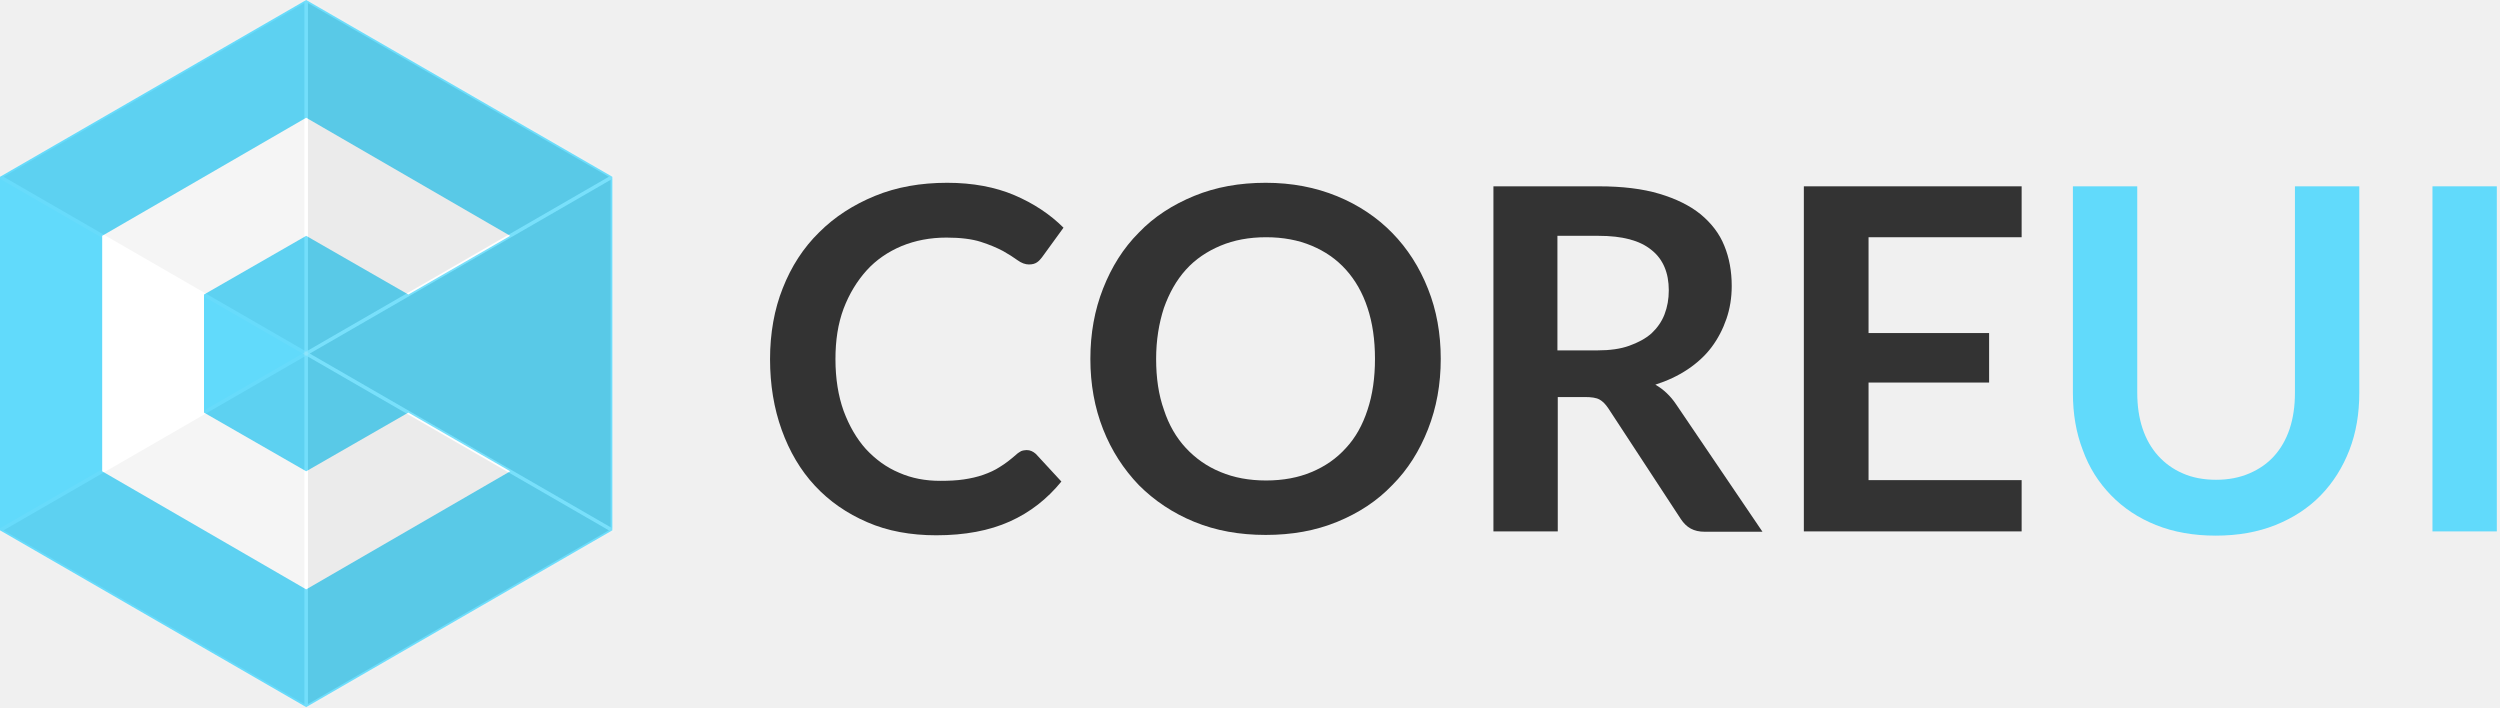
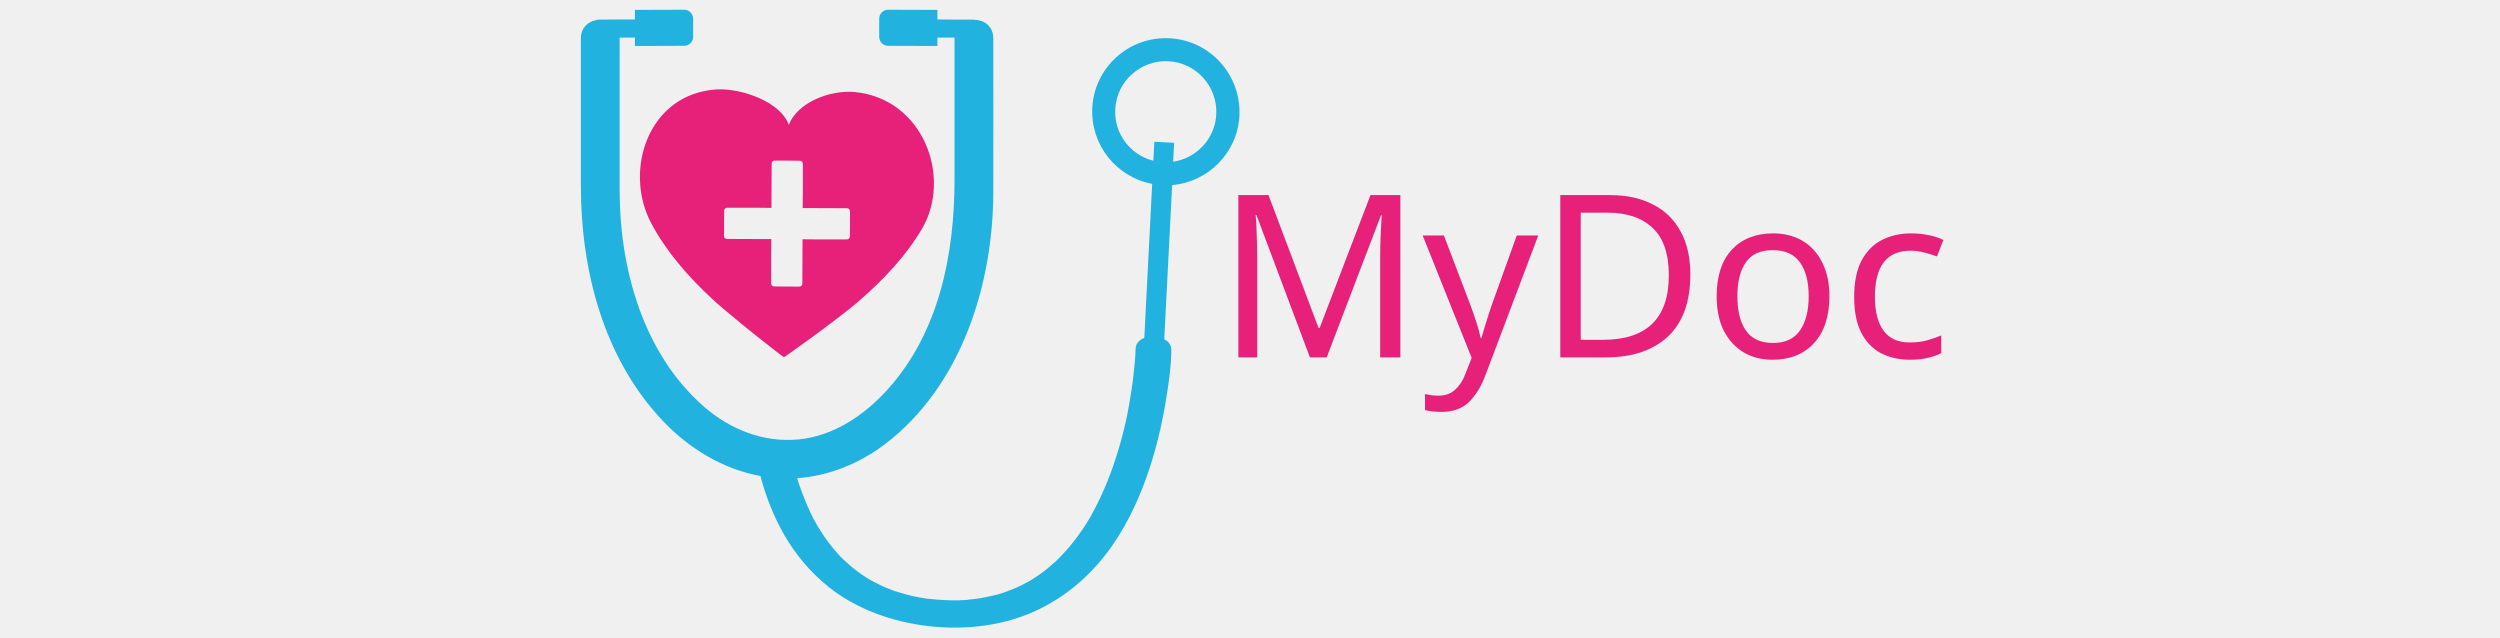
- <svg xmlns="http://www.w3.org/2000/svg" version="1.1" id="Warstwa_1" x="0px" y="0px" width="707.1px" height="200px" viewBox="0 0 707.1 200" enable-background="new 0 0 707.1 200" xml:space="preserve">
-   <polygon fill="#61DAFB" points="0,150 0,50 86.6,0 173.2,50 173.2,150 86.6,200 " />
-   <polygon fill="#FFFFFF" points="86.6,133.3 57.7,116.7 57.7,83.3 86.6,66.7 115.5,83.3 144.3,66.7 86.6,33.3 28.9,66.7 28.9,133.3   86.6,166.7 144.3,133.3 115.5,116.7 " />
-   <polygon opacity="0.04" stroke="#FFFFFF" stroke-miterlimit="10" enable-background="new    " points="0,50 86.6,100 86.6,0 " />
-   <polygon opacity="0.04" stroke="#FFFFFF" stroke-miterlimit="10" enable-background="new    " points="0,150 86.6,200 86.6,100 " />
-   <polygon opacity="0.08" stroke="#FFFFFF" stroke-miterlimit="10" enable-background="new    " points="86.6,100 173.2,150 173.2,50   " />
-   <polygon fill-opacity="0" points="86.6,100 0,50 0,150 " />
-   <polygon opacity="0.08" stroke="#FFFFFF" stroke-miterlimit="10" enable-background="new    " points="173.2,150 86.6,100 86.6,200   " />
-   <polygon opacity="0.08" stroke="#FFFFFF" stroke-miterlimit="10" enable-background="new    " points="173.2,50 86.6,0 86.6,100 " />
-   <g>
-     <path fill="#333333" d="M290.4,127.3c1,0,1.8,0.4,2.6,1.1l7.2,7.8c-4,4.9-8.8,8.7-14.6,11.3c-5.8,2.6-12.7,3.9-20.8,3.9   c-7.2,0-13.8-1.2-19.5-3.7c-5.8-2.5-10.7-5.9-14.8-10.3c-4.1-4.4-7.2-9.7-9.4-15.8c-2.2-6.1-3.3-12.8-3.3-20   c0-7.3,1.2-14.1,3.6-20.1c2.4-6.1,5.8-11.4,10.3-15.8c4.4-4.4,9.7-7.8,15.8-10.3s12.9-3.7,20.4-3.7c7.2,0,13.6,1.2,19,3.5   s10.1,5.4,13.9,9.2l-6.1,8.4c-0.4,0.5-0.8,1-1.4,1.4s-1.3,0.6-2.3,0.6s-2.1-0.4-3.2-1.2s-2.5-1.7-4.1-2.6c-1.7-0.9-3.8-1.8-6.3-2.6   c-2.5-0.8-5.8-1.2-9.7-1.2c-4.6,0-8.8,0.8-12.7,2.4c-3.8,1.6-7.2,3.9-9.9,6.9s-4.9,6.6-6.5,10.8c-1.6,4.3-2.3,9-2.3,14.3   c0,5.5,0.8,10.4,2.3,14.6c1.6,4.3,3.7,7.9,6.3,10.8c2.7,2.9,5.8,5.2,9.4,6.7c3.6,1.6,7.5,2.3,11.6,2.3c2.5,0,4.7-0.1,6.7-0.4   c2-0.3,3.8-0.7,5.5-1.3s3.3-1.3,4.8-2.3c1.5-0.9,3-2.1,4.5-3.4c0.4-0.4,0.9-0.7,1.4-1C289.3,127.4,289.9,127.3,290.4,127.3z" />
-     <path fill="#333333" d="M407.5,101.5c0,7.2-1.2,13.8-3.6,19.9s-5.7,11.4-10.1,15.8c-4.3,4.5-9.5,7.9-15.6,10.4s-12.8,3.7-20.2,3.7   c-7.4,0-14.1-1.2-20.2-3.7s-11.3-6-15.7-10.4c-4.3-4.5-7.7-9.7-10.1-15.8c-2.4-6.1-3.6-12.7-3.6-19.9c0-7.2,1.2-13.8,3.6-19.9   s5.7-11.4,10.1-15.8c4.3-4.5,9.6-7.9,15.7-10.4s12.8-3.7,20.2-3.7c7.4,0,14.1,1.3,20.2,3.8s11.3,6,15.6,10.4   c4.3,4.4,7.7,9.7,10.1,15.8C406.3,87.7,407.5,94.3,407.5,101.5z M388.9,101.5c0-5.4-0.7-10.2-2.1-14.4c-1.4-4.3-3.5-7.9-6.1-10.8   c-2.7-3-5.9-5.2-9.7-6.8c-3.8-1.6-8.1-2.4-12.9-2.4s-9.1,0.8-12.9,2.4s-7.1,3.8-9.8,6.8c-2.7,3-4.7,6.6-6.2,10.8   c-1.4,4.3-2.2,9.1-2.2,14.4c0,5.4,0.7,10.2,2.2,14.4c1.4,4.3,3.5,7.9,6.2,10.8s5.9,5.2,9.8,6.8c3.8,1.6,8.1,2.4,12.9,2.4   s9.1-0.8,12.9-2.4c3.8-1.6,7-3.8,9.7-6.8c2.7-2.9,4.7-6.5,6.1-10.8C388.2,111.7,388.9,106.9,388.9,101.5z" />
-     <path fill="#333333" d="M440.6,112.2v38.1h-18.2V52.7h29.8c6.7,0,12.4,0.7,17.1,2.1c4.7,1.4,8.6,3.3,11.7,5.8   c3,2.5,5.3,5.4,6.7,8.9c1.4,3.4,2.1,7.2,2.1,11.4c0,3.3-0.5,6.4-1.5,9.3s-2.4,5.6-4.2,8c-1.8,2.4-4.1,4.5-6.8,6.3   c-2.7,1.8-5.7,3.2-9.1,4.3c2.3,1.3,4.3,3.2,5.9,5.6l24.4,36h-16.3c-1.6,0-2.9-0.3-4-0.9c-1.1-0.6-2-1.5-2.8-2.7l-20.5-31.3   c-0.8-1.2-1.6-2-2.5-2.5s-2.3-0.7-4.1-0.7h-7.7V112.2z M440.6,99.1h11.3c3.4,0,6.4-0.4,8.9-1.3s4.6-2,6.3-3.5   c1.6-1.5,2.9-3.3,3.7-5.4c0.8-2.1,1.2-4.3,1.2-6.8c0-4.9-1.6-8.8-4.9-11.4c-3.3-2.7-8.2-4-15-4h-11.6v32.4H440.6z" />
-     <path fill="#333333" d="M571.8,52.7v14.4h-43.3v27.1h34.1v14h-34.1v27.6h43.3v14.5h-61.6V52.7H571.8z" />
-     <path fill="#61DAFB" d="M626.8,135.7c3.5,0,6.6-0.6,9.4-1.8c2.8-1.2,5.1-2.8,7-4.9c1.9-2.1,3.4-4.7,4.4-7.7s1.5-6.4,1.5-10.1V52.7   h18.2v58.5c0,5.8-0.9,11.2-2.8,16.1c-1.9,4.9-4.6,9.2-8.1,12.8c-3.5,3.6-7.8,6.4-12.8,8.4s-10.6,3-16.9,3s-11.9-1-16.9-3   s-9.2-4.8-12.7-8.4c-3.5-3.6-6.2-7.8-8-12.8c-1.9-4.9-2.8-10.3-2.8-16.1V52.7h18.2v58.4c0,3.7,0.5,7.1,1.5,10.1s2.5,5.6,4.4,7.7   s4.2,3.8,7,5C620.1,135.1,623.3,135.7,626.8,135.7z" />
-     <path fill="#61DAFB" d="M706.2,150.3H688V52.7h18.2V150.3z" />
-   </g>
+ <svg xmlns="http://www.w3.org/2000/svg" version="1.1" id="Calque_1" x="0px" y="0px" viewBox="0 0 149 38" style="enable-background:new 0 0 149 38;" xml:space="preserve">
+   <style type="text/css">
+ 	.st0{fill:#E72179;}
+ 	.st1{fill:#21B2E0;}
+ 	.st2{font-family:'ErasITC-Bold';}
+ 	.st3{font-size:13.541px;}
+ </style>
+   <path class="st0" d="M38.81,13.3c0.89,1.68,2.19,3.17,3.62,4.5c0.39,0.37,0.99,0.87,1.62,1.38c0,0-0.01,0-0.01,0  c1.27,1.04,2.66,2.11,2.67,2.1c0,0,0,0,0,0c0.01,0.01,0.02,0.01,0.02,0.01c0.01,0.01,3.19-2.25,4.43-3.32  c1.48-1.28,2.84-2.71,3.8-4.35c1.78-3.06,0.08-7.71-3.97-8.13c-1.54-0.16-3.49,0.64-3.98,1.96c-0.43-1.34-2.78-2.21-4.32-2.12  C38.62,5.6,37.15,10.17,38.81,13.3z M43.16,12.56c0-0.1,0.08-0.18,0.18-0.18c0.29,0,0.59,0,0.88,0c0.59,0,1.17,0,1.76,0.01  c0-0.08,0-0.15,0-0.23c0-0.8,0.01-1.61,0.01-2.41c0-0.1,0.08-0.18,0.18-0.18c0.5,0,1,0,1.5,0.01c0.1,0,0.18,0.08,0.18,0.18  c0,0.29,0,0.59,0,0.88c0,0.59,0,1.17-0.01,1.76c0.08,0,0.15,0,0.23,0c0.8,0,1.61,0.01,2.41,0.01c0.1,0,0.18,0.08,0.18,0.18  c0,0.5,0,1-0.01,1.5c0,0.1-0.08,0.18-0.18,0.18c-0.29,0-0.59,0-0.88,0c-0.59,0-1.17,0-1.76-0.01c0,0.08,0,0.15,0,0.23  c0,0.8-0.01,1.61-0.01,2.41c0,0.06-0.02,0.1-0.05,0.13c-0.03,0.03-0.07,0.05-0.13,0.05c-0.5,0-1,0-1.5-0.01  c-0.1,0-0.18-0.08-0.18-0.18c0-0.29,0-0.59,0-0.88c0-0.59,0-1.17,0.01-1.76c-0.08,0-0.15,0-0.23,0c-0.8,0-1.61-0.01-2.41-0.01  c-0.06,0-0.1-0.02-0.13-0.05c-0.03-0.03-0.05-0.07-0.05-0.13C43.15,13.56,43.16,13.06,43.16,12.56z" />
+   <path class="st1" d="M69.7,2.28c-2.42-0.12-4.48,1.74-4.6,4.15c-0.11,2.22,1.45,4.13,3.57,4.53l-0.47,9.18  c-0.29,0.11-0.51,0.33-0.52,0.66c-0.01,0.53-0.07,1.05-0.13,1.58c-0.06,0.57-0.15,1.14-0.25,1.71c-0.03,0.16-0.06,0.33-0.09,0.49  c0,0.02-0.01,0.03-0.01,0.04c0,0.01,0,0.01,0,0.02c-0.02,0.1-0.04,0.19-0.06,0.29c-0.08,0.36-0.16,0.72-0.26,1.08  c-0.41,1.56-0.97,3.11-1.77,4.57c-0.04,0.07-0.08,0.15-0.12,0.22c0.02-0.03-0.07,0.13-0.1,0.17c-0.12,0.19-0.24,0.38-0.36,0.57  c-0.24,0.35-0.5,0.7-0.78,1.03c-0.13,0.16-0.27,0.31-0.41,0.46c-0.07,0.07-0.13,0.14-0.2,0.21c-0.05,0.05-0.09,0.09-0.14,0.14  c-0.01,0.01-0.05,0.04-0.07,0.07c-0.3,0.27-0.62,0.54-0.96,0.78c-0.17,0.12-0.35,0.24-0.53,0.35c-0.09,0.05-0.17,0.1-0.26,0.15  c0.23-0.14-0.14,0.07-0.2,0.1c-0.41,0.21-0.84,0.38-1.28,0.53c-0.05,0.01-0.09,0.03-0.14,0.04c-0.01,0-0.01,0-0.02,0.01  c0,0,0,0-0.01,0c-0.11,0.03-0.21,0.06-0.32,0.08c-0.25,0.06-0.51,0.11-0.77,0.16c-0.24,0.04-0.49,0.07-0.73,0.09  c-0.02,0-0.04,0-0.06,0.01c0.02,0,0.04,0,0.07,0c-0.04,0-0.07,0-0.11,0.01c-0.01,0-0.02,0-0.02,0c-0.01,0-0.02,0-0.03,0  c-0.16,0.01-0.33,0.01-0.49,0.02c-0.58,0.01-1.15-0.03-1.72-0.09c0,0-0.01,0-0.01,0c-0.05-0.01-0.11-0.01-0.16-0.02  c-0.12-0.02-0.24-0.04-0.36-0.06c-0.28-0.05-0.56-0.11-0.84-0.19c-0.22-0.06-0.43-0.13-0.65-0.19c0,0-0.01,0-0.01,0  c0,0-0.01,0-0.01-0.01c-0.04-0.02-0.09-0.03-0.14-0.05c-0.13-0.05-0.27-0.11-0.4-0.16c-0.19-0.08-0.38-0.17-0.57-0.27  c-0.1-0.05-0.2-0.11-0.3-0.16c-0.05-0.03-0.33-0.2-0.26-0.15c-0.35-0.23-0.68-0.47-0.99-0.74c-0.15-0.13-0.29-0.26-0.43-0.39  c-0.04-0.04-0.23-0.23-0.15-0.15c-0.07-0.08-0.14-0.16-0.21-0.23c-0.57-0.65-1.02-1.34-1.41-2.06c-0.01-0.02-0.02-0.03-0.02-0.05  c-0.01-0.02-0.02-0.05-0.03-0.06c-0.04-0.08-0.08-0.17-0.12-0.25c-0.09-0.2-0.18-0.39-0.26-0.59c-0.16-0.38-0.3-0.76-0.43-1.15  c-0.03-0.09-0.05-0.18-0.08-0.26c1.88-0.13,3.7-0.87,5.21-2.01c4.55-3.44,6.46-9.48,6.48-14.99c0.01-3.07,0-6.14,0-9.21  c0-0.72-0.53-1.09-1.09-1.11c-0.02,0-0.04-0.01-0.06-0.01c-0.73,0-1.45,0-2.18-0.01l0-0.57l-2.94-0.01c-0.29,0-0.53,0.24-0.53,0.53  l0,1.09c0,0.29,0.24,0.53,0.53,0.53l2.94,0.01l0-0.5c0.34,0,0.68,0,1.02,0c0,0.02,0,0.03,0,0.05c0,2.8,0,5.61,0,8.41  c0,4.43-0.91,9.08-3.96,12.48c-1.39,1.55-3.23,2.81-5.34,3.01c-2.08,0.2-4.09-0.6-5.64-1.96c-3.62-3.16-5.02-8.23-5.02-12.88  c0-3.02,0-6.04,0-9.06c0-0.02,0-0.03,0-0.05c0.3,0,0.61,0,0.91,0l0,0.5l2.94-0.01c0.29,0,0.53-0.24,0.53-0.53l0-1.09  c0-0.29-0.24-0.53-0.53-0.53l-2.94,0.01l0,0.57c-0.73,0-1.45,0-2.18,0.01c-0.05,0-0.1,0.01-0.14,0.03c-0.48,0.09-0.9,0.46-0.9,1.09  c0,2.93,0,5.86,0,8.79c0,5.03,1.35,10.29,4.9,14.02c1.57,1.65,3.57,2.86,5.8,3.27c0.65,2.41,1.82,4.8,4.04,6.59  c3.19,2.59,8.71,3.27,12.61,1.33c3.73-1.85,5.54-5.3,6.58-8.49c0.47-1.46,0.8-2.95,1.02-4.45c0.12-0.78,0.23-1.58,0.24-2.37  c0-0.04,0-0.07,0-0.11c0.01-0.3-0.17-0.52-0.42-0.65l0.47-9.19c2.15-0.18,3.9-1.93,4.01-4.14C73.98,4.46,72.12,2.4,69.7,2.28z   M72.49,6.81c-0.07,1.46-1.18,2.62-2.57,2.83l0.06-1.13L68.8,8.45l-0.06,1.13c-1.37-0.34-2.35-1.61-2.27-3.07  c0.08-1.66,1.5-2.94,3.16-2.86C71.29,3.73,72.57,5.15,72.49,6.81z" />
+   <text transform="matrix(1 0 0 1 72.4932 21.2998)" class="st0 st2 st3">MyDoc</text>
</svg>
